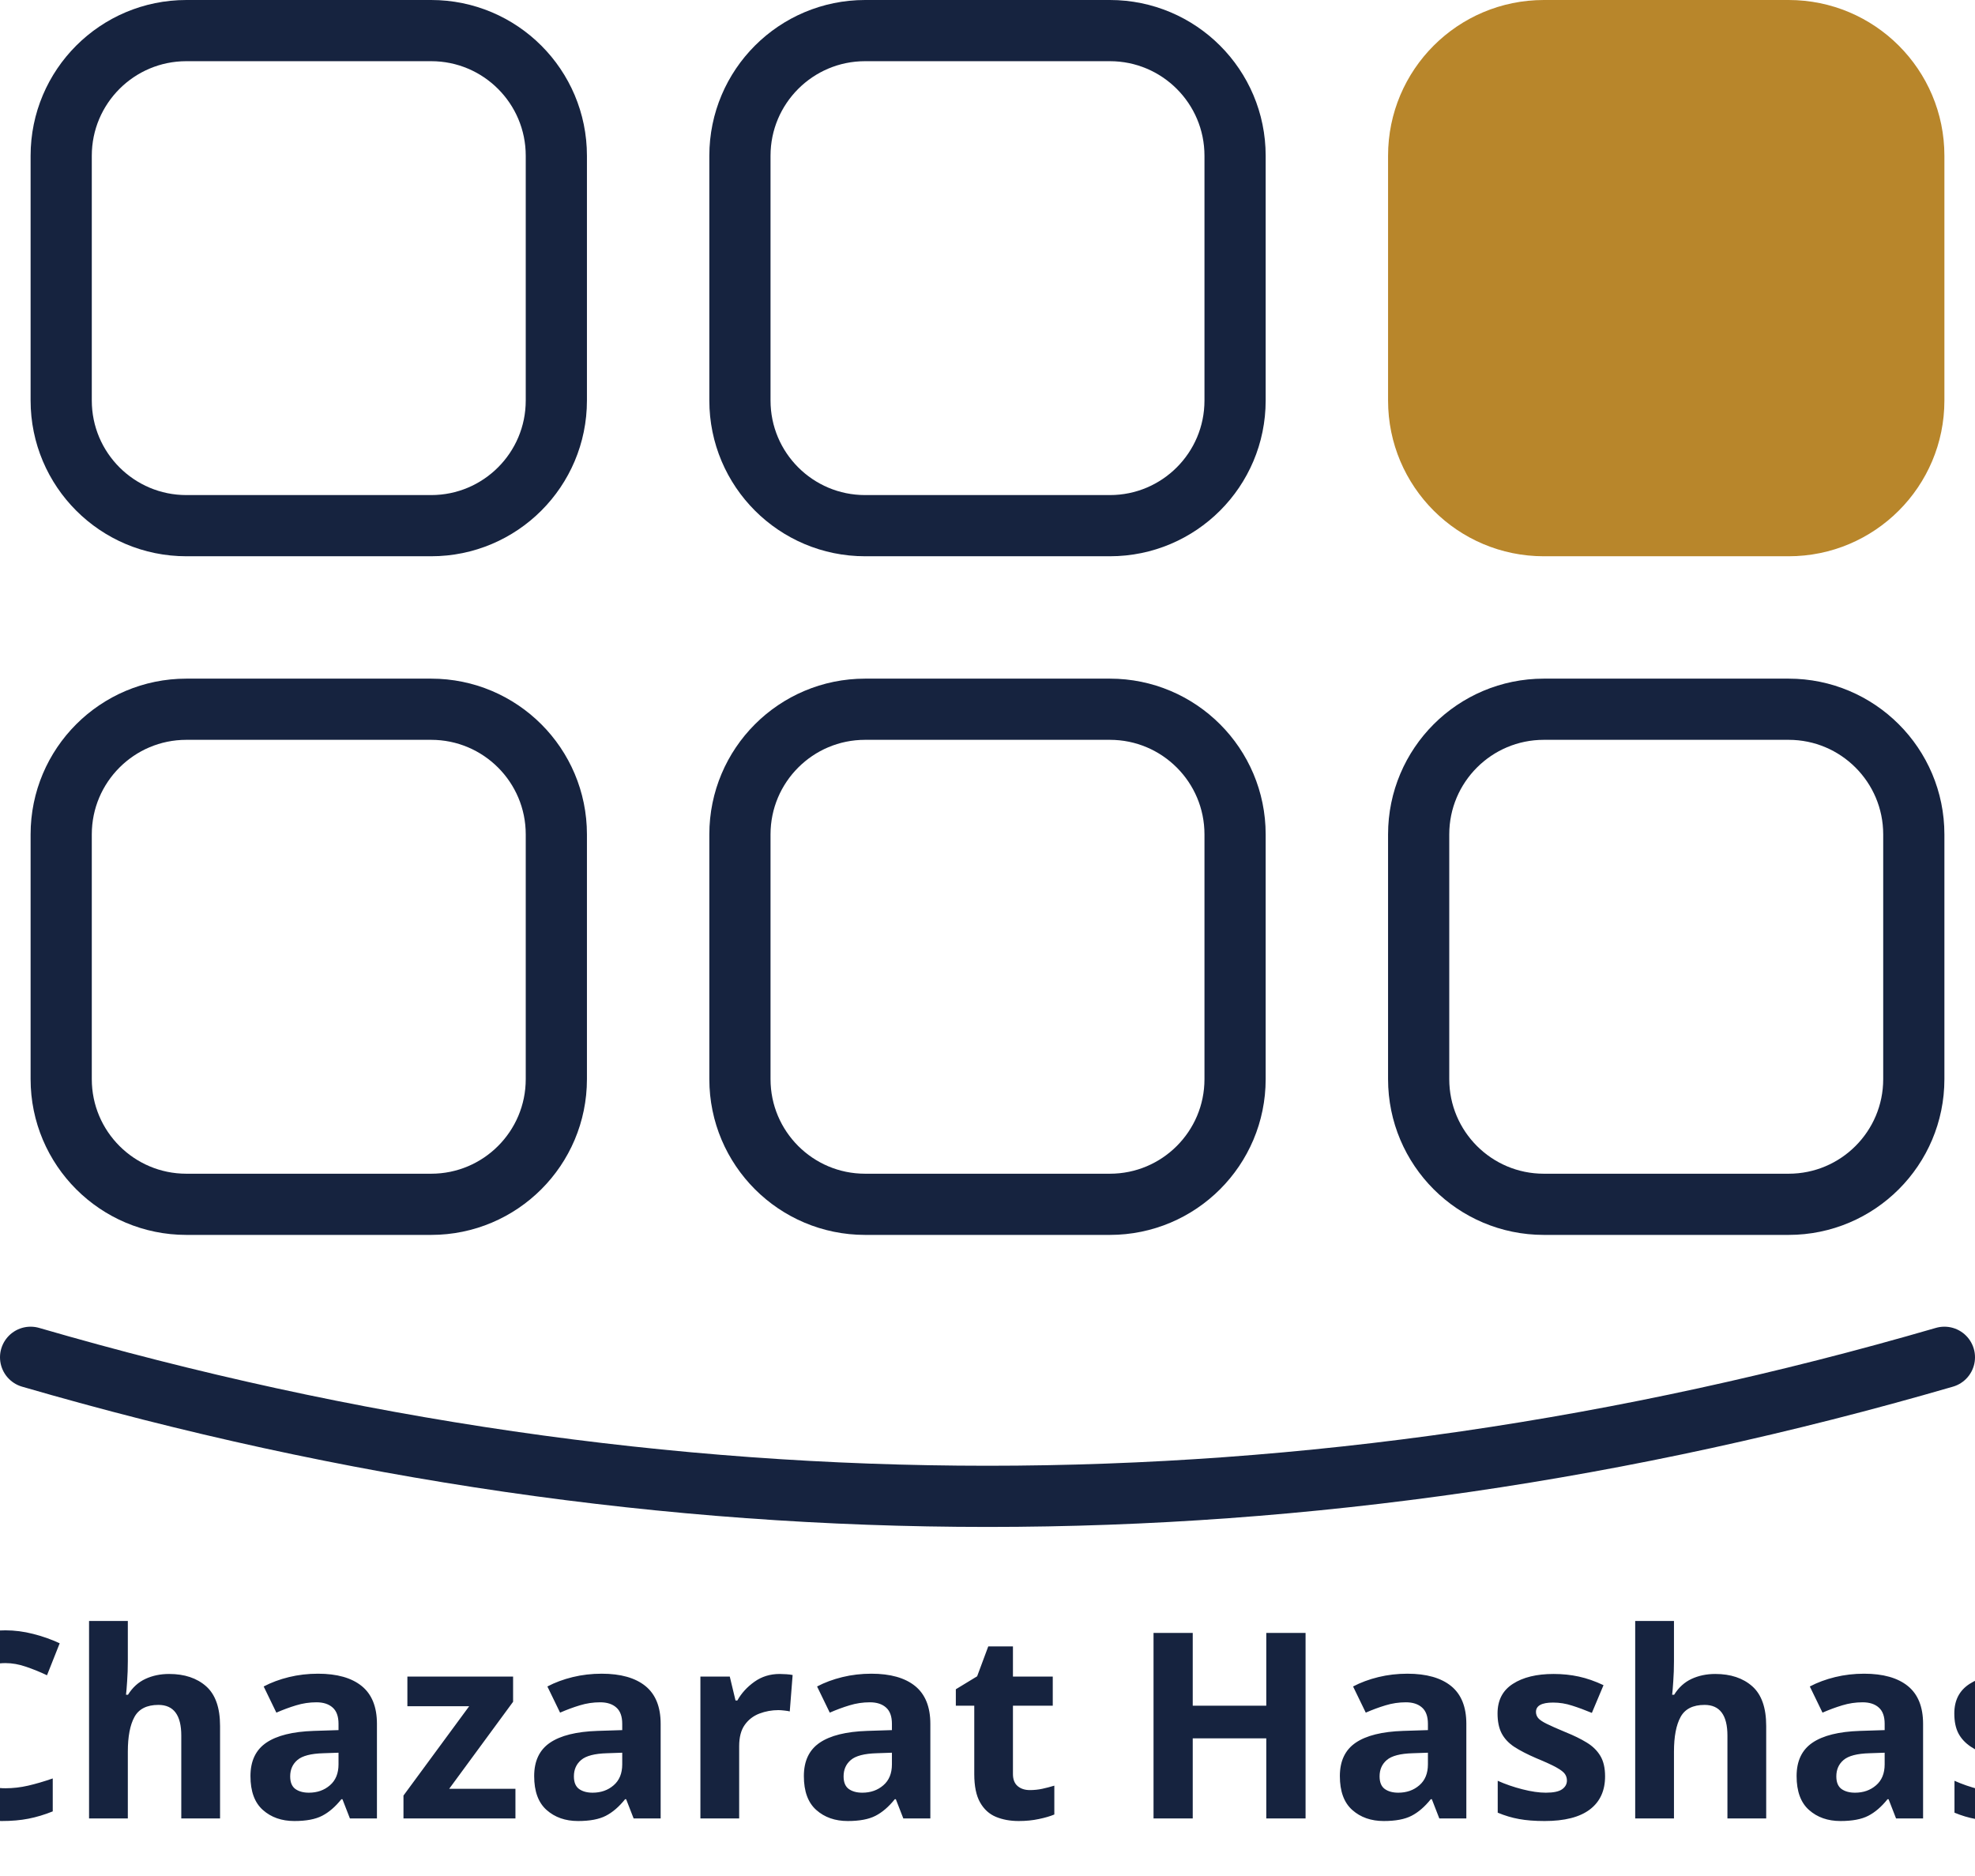
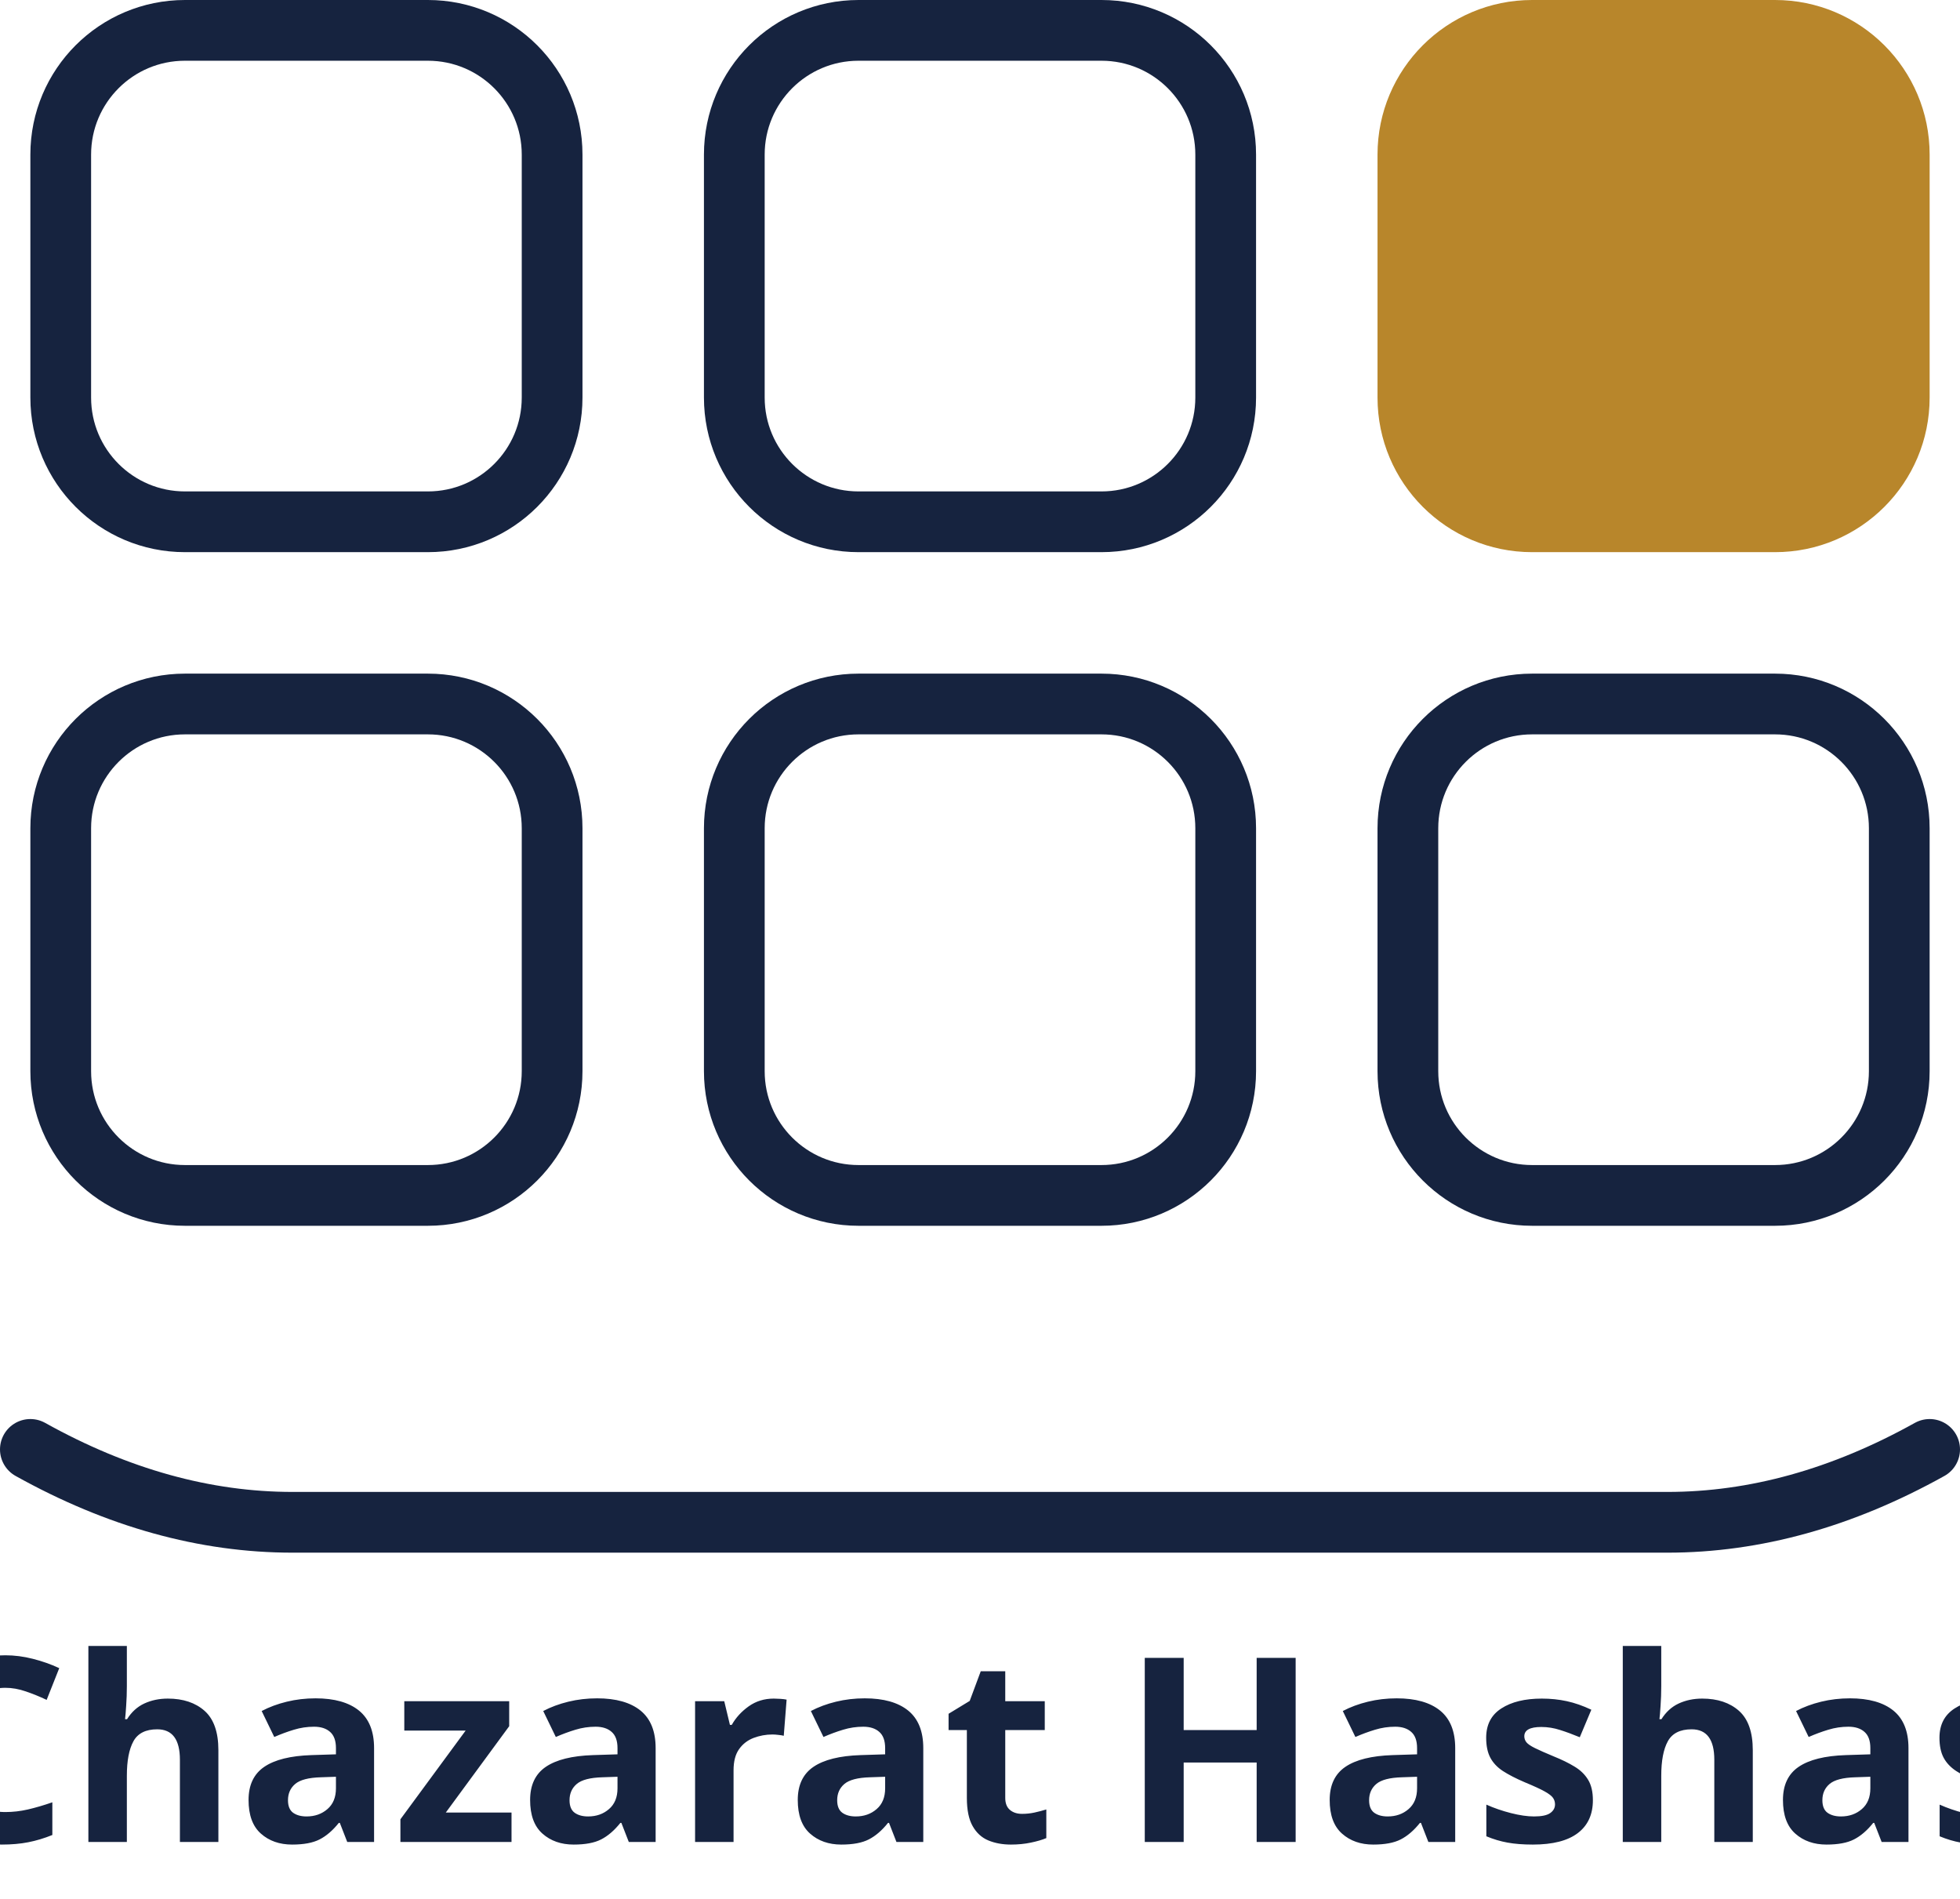
- <svg xmlns="http://www.w3.org/2000/svg" viewBox="-5.5 0 355 337.2" role="img" aria-label="Chazarat Hashas">
+ <svg xmlns="http://www.w3.org/2000/svg" viewBox="-5.5 0 355 343.9" role="img" aria-label="Chazarat Hashas">
  <defs />
  <rect x="244" y="0" width="100" height="100" rx="28" fill="#b8862b" />
  <rect x="127.5" y="5.5" width="89" height="89" rx="22.5" fill="none" stroke="#16233f" stroke-width="11" />
  <rect x="5.5" y="5.5" width="89" height="89" rx="22.5" fill="none" stroke="#16233f" stroke-width="11" />
  <rect x="249.5" y="127.5" width="89" height="89" rx="22.5" fill="none" stroke="#16233f" stroke-width="11" />
  <rect x="127.5" y="127.5" width="89" height="89" rx="22.5" fill="none" stroke="#16233f" stroke-width="11" />
  <rect x="5.5" y="127.5" width="89" height="89" rx="22.5" fill="none" stroke="#16233f" stroke-width="11" />
-   <path d="M0 244 Q172 294 344 244" fill="none" stroke="#16233f" stroke-width="11" stroke-linecap="round" />
-   <text x="172" y="326.9" text-anchor="middle" font-family="Gabarito, sans-serif" font-weight="700" font-size="46.7" fill="#16233f">Chazarat Hashas</text>
+   <path d="M0 262.5 Q23.7 275.7 47.5 275.7 H296.5 Q320.3 275.7 344 262.5" fill="none" stroke="#16233f" stroke-width="11" stroke-linecap="round" />
+   <text x="172" y="333.6" text-anchor="middle" font-family="Gabarito, sans-serif" font-weight="700" font-size="46.7" fill="#16233f">Chazarat Hashas</text>
</svg>
